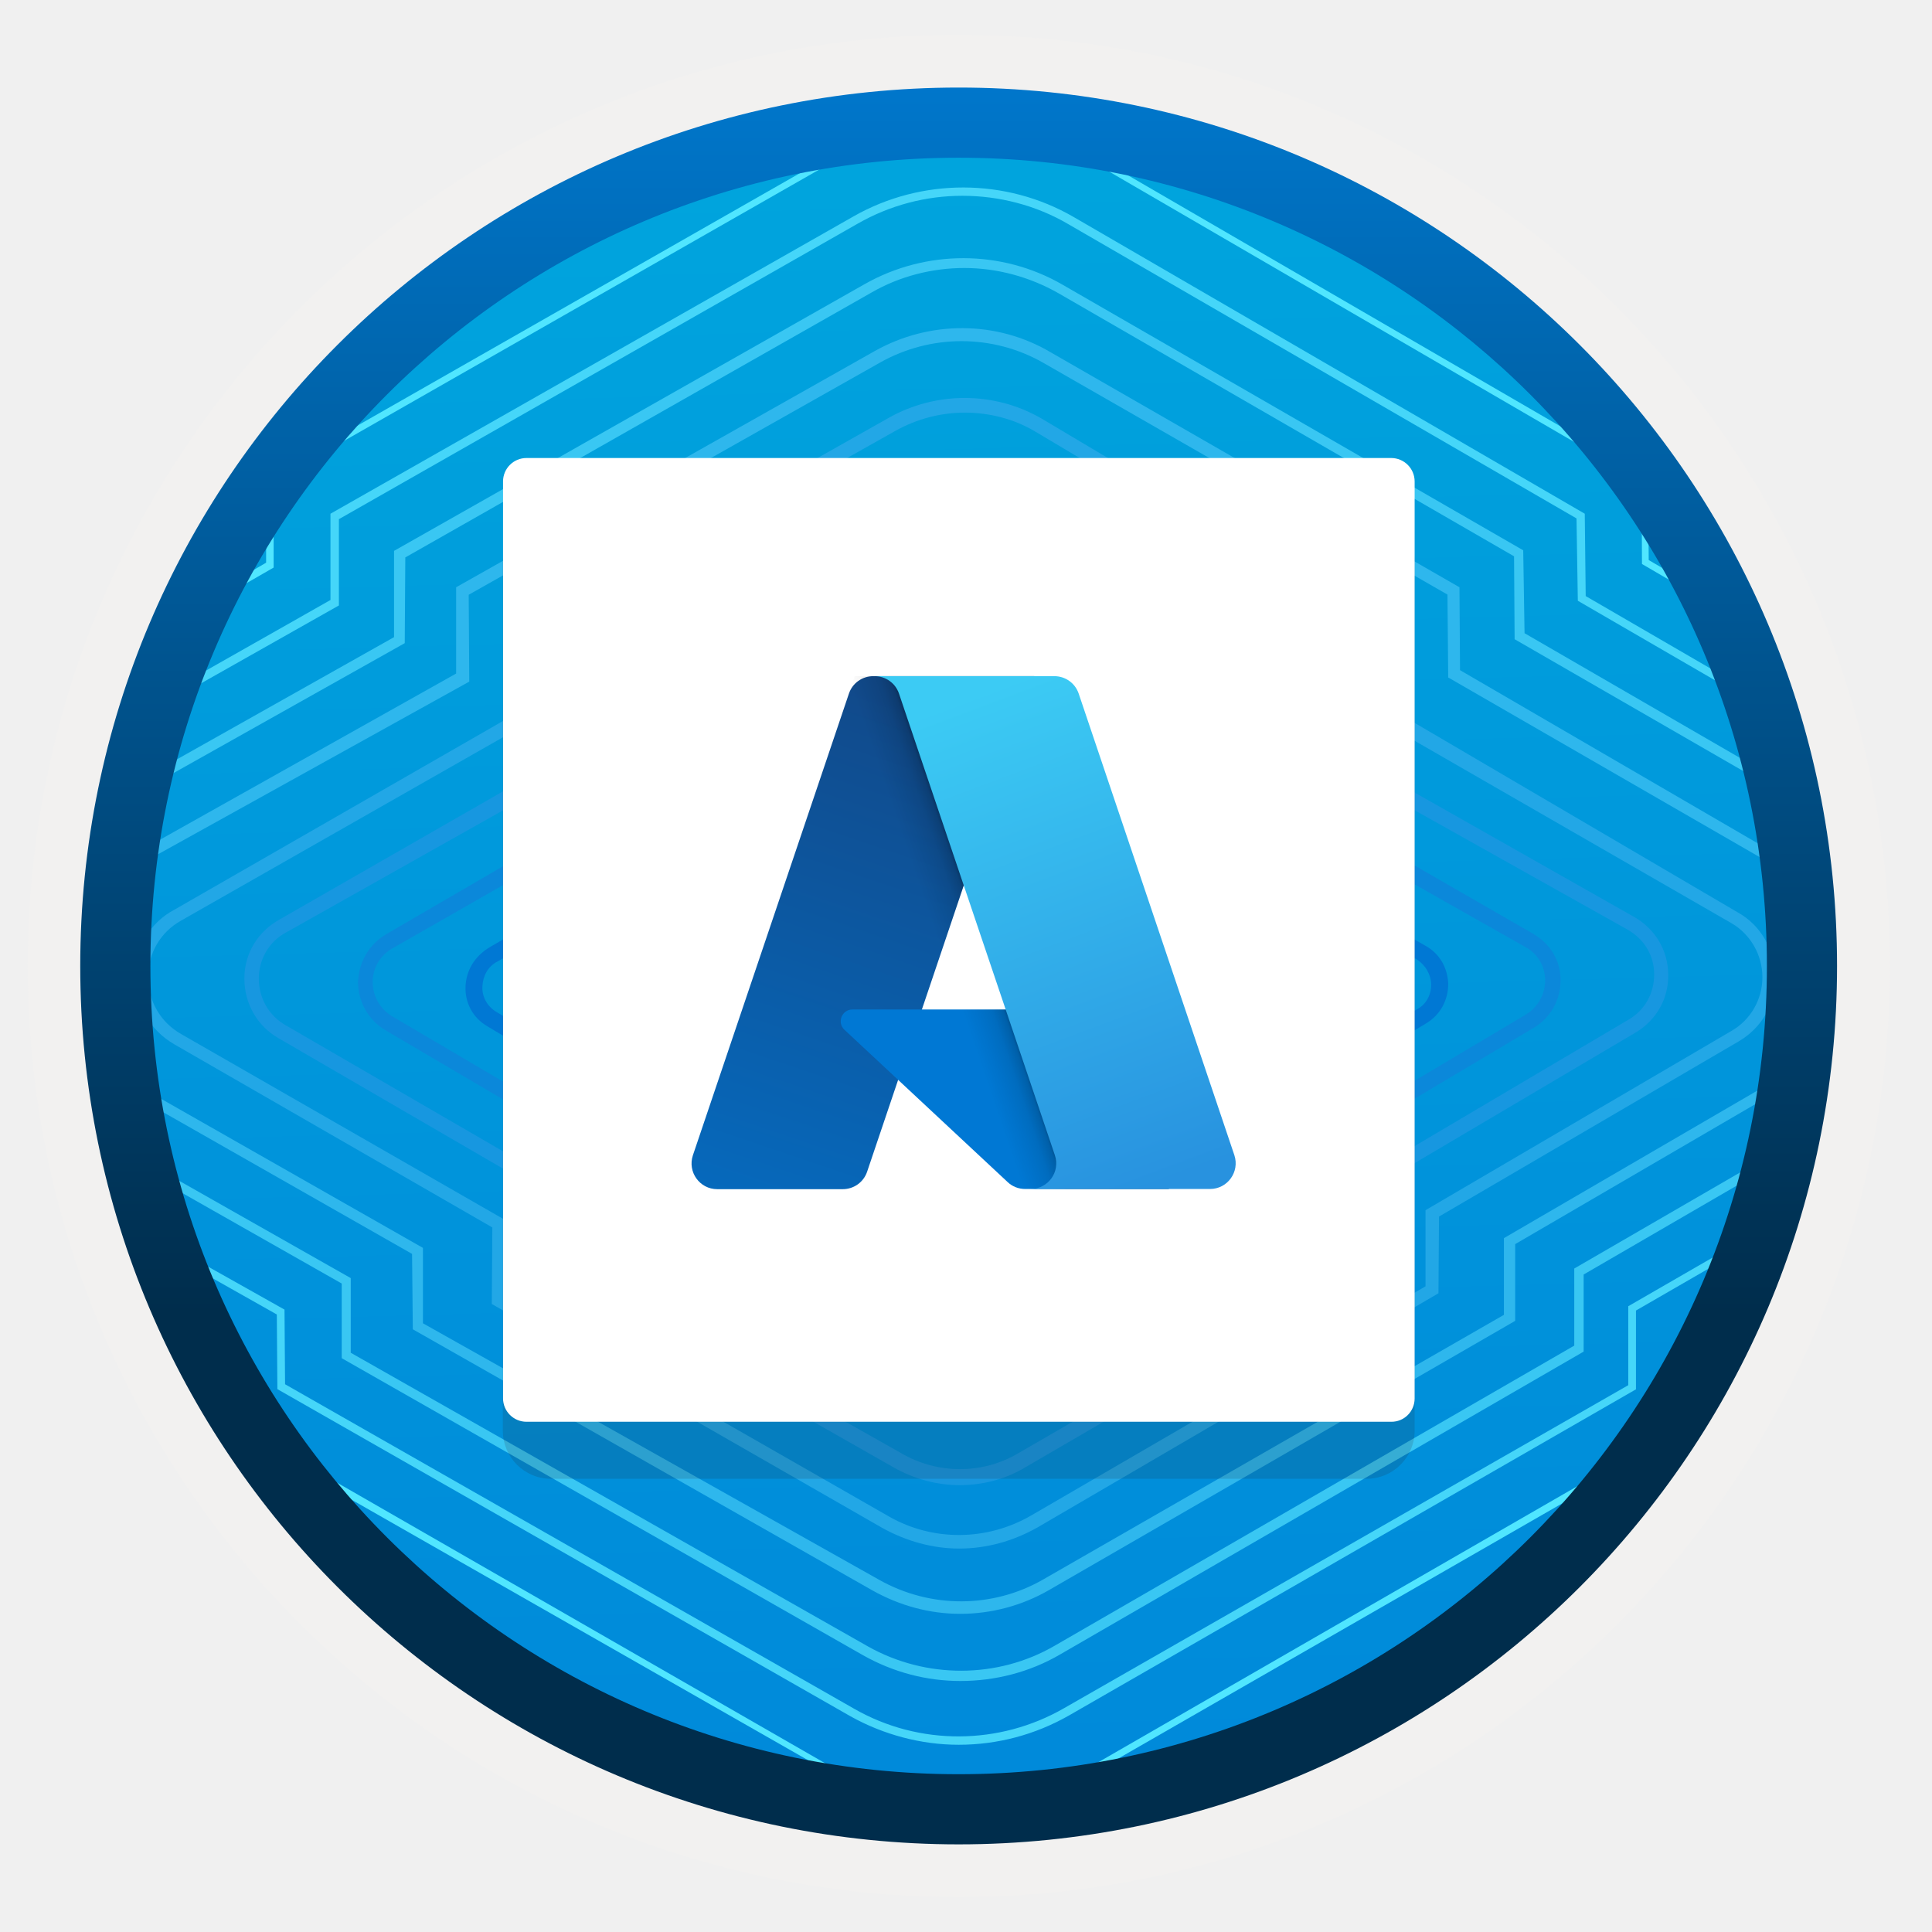
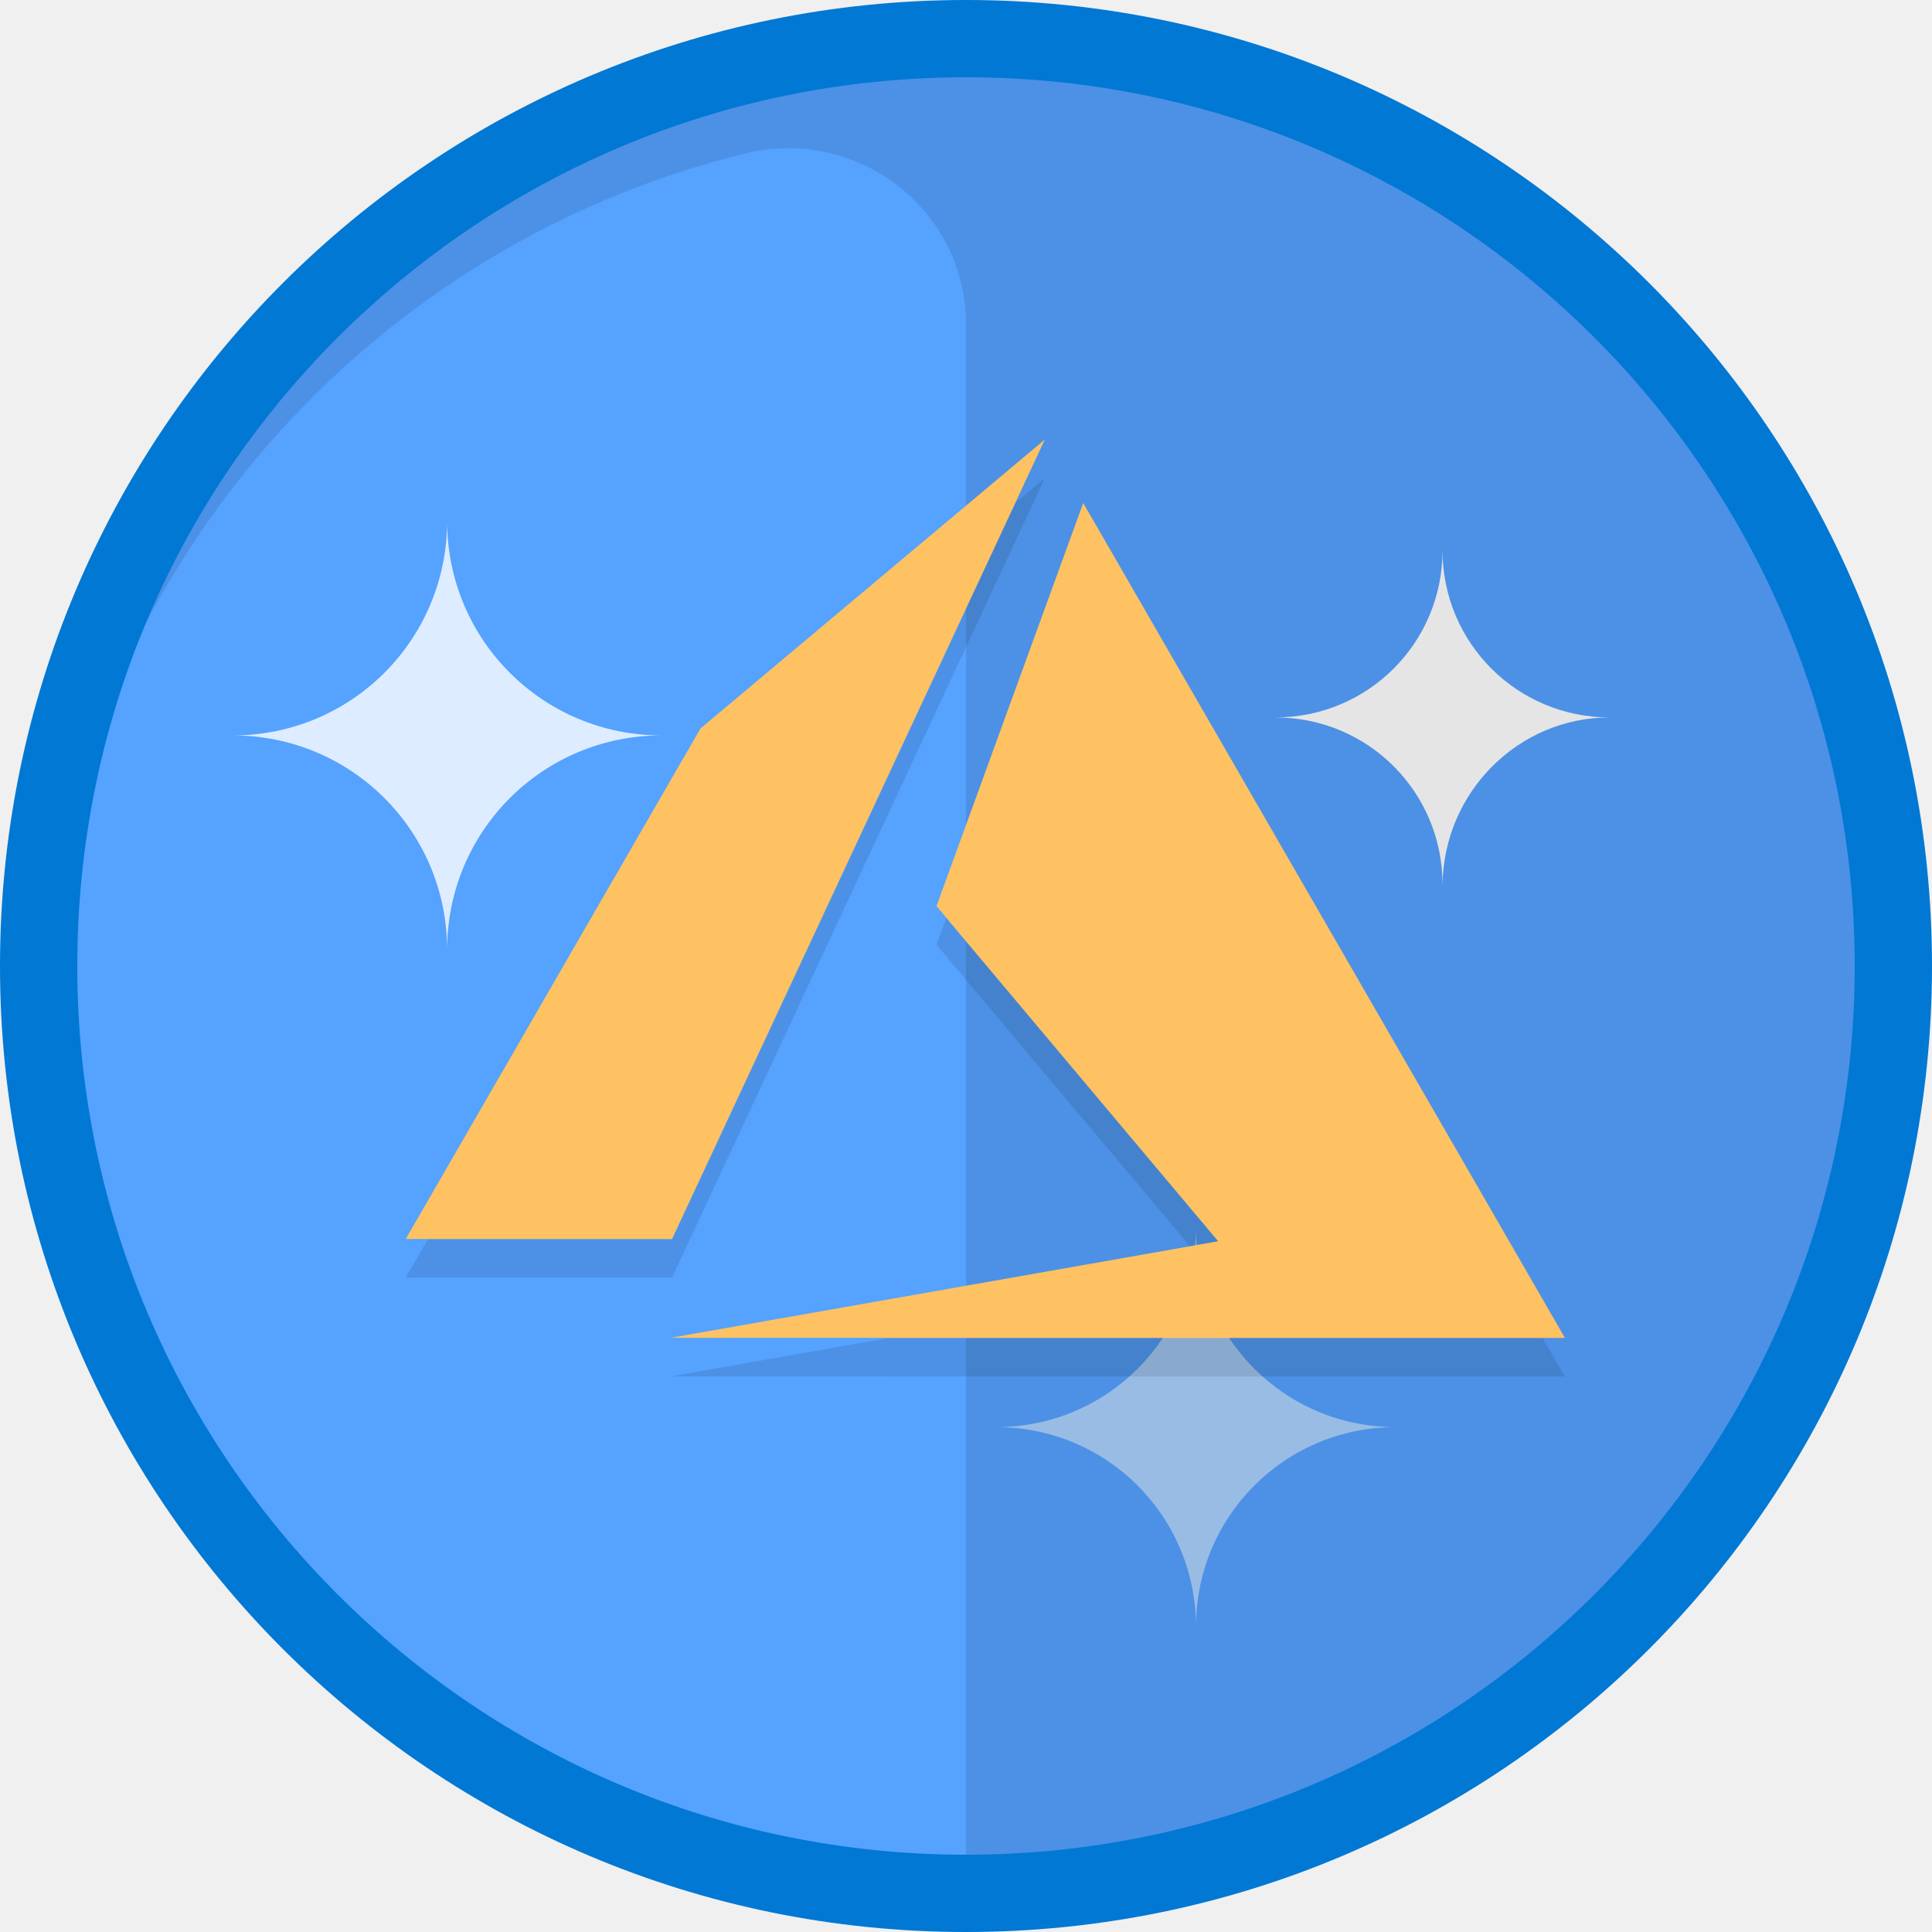
- <svg xmlns="http://www.w3.org/2000/svg" width="103" height="103" viewBox="0 0 103 103" fill="none">
-   <path d="M51.118 98.308C25.268 98.308 4.308 77.358 4.308 51.498C4.308 25.638 25.268 4.688 51.118 4.688C76.968 4.688 97.928 25.648 97.928 51.498C97.928 77.348 76.968 98.308 51.118 98.308Z" fill="url(#paint0_linear)" />
-   <path fill-rule="evenodd" clip-rule="evenodd" d="M97.018 51.498C97.018 76.848 76.468 97.398 51.118 97.398C25.768 97.398 5.218 76.848 5.218 51.498C5.218 26.148 25.768 5.598 51.118 5.598C76.468 5.598 97.018 26.148 97.018 51.498ZM51.118 1.858C78.538 1.858 100.758 24.078 100.758 51.498C100.758 78.918 78.528 101.138 51.118 101.138C23.698 101.138 1.478 78.908 1.478 51.498C1.478 24.078 23.698 1.858 51.118 1.858Z" fill="#F2F1F0" />
-   <path d="M50.778 70.528L50.528 70.428L51.308 70.848L51.058 70.708L50.778 70.528Z" fill="#22A7E6" />
-   <path d="M87.538 30.068L91.238 32.228C91.148 32.038 91.048 31.838 90.958 31.648L87.898 29.858L87.868 26.328C87.758 26.158 87.628 25.998 87.518 25.828L87.538 30.068Z" fill="#50E6FF" />
-   <path d="M89.748 73.698C89.858 73.508 89.968 73.318 90.078 73.118L90.088 71.928L90.948 71.428C91.038 71.248 91.128 71.078 91.208 70.898L89.758 71.728L89.748 73.698Z" fill="#50E6FF" />
-   <path d="M14.588 25.648L45.098 8.228C47.008 7.128 49.168 6.598 51.328 6.598C53.518 6.598 55.718 7.168 57.668 8.298L87.288 25.518C87.118 25.288 86.958 25.048 86.788 24.818L57.798 7.988C56.888 7.458 55.918 7.058 54.918 6.778C53.488 6.638 52.048 6.568 50.588 6.568C49.798 6.568 49.018 6.588 48.248 6.628C47.078 6.908 45.948 7.348 44.878 7.958L14.188 25.468V29.998L9.818 32.548C9.718 32.748 9.628 32.958 9.538 33.168L14.588 30.258V25.648V25.648Z" fill="#50E6FF" />
-   <path d="M57.498 94.558C53.678 96.748 48.898 96.788 45.078 94.628L12.948 76.158C13.118 76.428 13.298 76.688 13.478 76.948L44.948 94.908C46.688 95.888 48.618 96.418 50.578 96.528C50.588 96.528 50.598 96.528 50.608 96.528C51.368 96.528 52.118 96.508 52.868 96.468C54.558 96.258 56.218 95.728 57.728 94.838L86.698 78.188L86.978 78.018C87.158 77.768 87.338 77.518 87.518 77.258L57.498 94.558Z" fill="#50E6FF" />
-   <path d="M12.208 71.798L9.758 70.428C9.838 70.598 9.908 70.778 9.998 70.948L11.858 71.988V74.408C11.998 74.638 12.128 74.868 12.268 75.098L12.208 71.798Z" fill="#50E6FF" />
-   <path d="M86.808 69.638V73.848L56.728 91.068C53.288 93.048 49.008 93.088 45.538 91.098L15.198 73.798L15.168 69.818L7.908 65.738C7.978 65.938 8.038 66.128 8.108 66.328L14.758 70.078L14.788 74.058L45.338 91.498C47.108 92.488 49.128 93.018 51.108 93.018C53.168 93.018 55.178 92.488 56.988 91.458L87.218 74.068V69.868L93.018 66.518C93.088 66.328 93.148 66.138 93.218 65.938L86.808 69.638Z" fill="#45D6F9" />
-   <path d="M84.488 27.388L57.238 11.568C53.628 9.478 49.128 9.478 45.518 11.528L17.618 27.388V31.988L7.828 37.538C7.758 37.758 7.678 37.968 7.608 38.188L18.068 32.278V27.678L45.718 11.928C47.448 10.938 49.368 10.438 51.308 10.438C53.248 10.438 55.238 10.938 56.968 11.958L84.048 27.638L84.118 32.028L93.258 37.328C93.188 37.128 93.118 36.918 93.048 36.718L84.538 31.778L84.488 27.388Z" fill="#45D6F9" />
-   <path d="M21.578 34.288L21.608 29.718L46.458 15.598C47.977 14.718 49.718 14.288 51.407 14.288C53.138 14.288 54.877 14.748 56.438 15.638L80.718 29.658L80.748 34.078L94.567 42.048C94.517 41.818 94.457 41.588 94.407 41.358L81.278 33.758L81.207 29.338L56.648 15.178C53.398 13.298 49.358 13.298 46.097 15.148L21.008 29.368V33.968L6.618 42.068C6.568 42.308 6.518 42.538 6.468 42.778L21.578 34.288Z" fill="#39C7F3" />
-   <path d="M83.928 67.628V71.738L56.228 87.738C53.178 89.508 49.358 89.508 46.278 87.778L18.698 72.118V68.138L6.688 61.328C6.738 61.538 6.788 61.758 6.838 61.968L18.218 68.428V72.408L45.998 88.238C47.628 89.158 49.398 89.618 51.198 89.618C53.038 89.618 54.878 89.158 56.508 88.208L84.428 72.058V67.948L94.298 62.218C94.358 61.988 94.408 61.758 94.458 61.528L83.928 67.628Z" fill="#39C7F3" />
-   <path d="M25.018 36.338L24.988 31.708L46.938 19.318C48.278 18.568 49.768 18.188 51.258 18.188C52.778 18.188 54.298 18.578 55.648 19.358L77.168 31.698L77.208 36.118L95.308 46.558C95.278 46.318 95.248 46.078 95.218 45.838L77.838 35.728L77.808 31.308L56.008 18.778C53.128 17.078 49.558 17.078 46.648 18.708L24.318 31.308V35.908L5.928 46.228C5.898 46.478 5.858 46.728 5.838 46.978L25.018 36.338Z" fill="#2EB7ED" />
-   <path d="M22.008 70.868L46.528 84.798C47.978 85.608 49.568 86.038 51.198 86.038C52.828 86.038 54.488 85.608 55.948 84.758L80.778 70.418V66.328L95.118 57.968C95.148 57.738 95.178 57.498 95.208 57.258L80.178 66.008V70.098L55.628 84.198C52.928 85.758 49.598 85.758 46.878 84.228L22.548 70.548V66.528L5.948 57.078C5.978 57.308 6.008 57.548 6.038 57.778L21.968 66.848L22.008 70.868Z" fill="#2EB7ED" />
-   <path d="M92.638 48.638L74.308 37.888L74.278 33.468L55.518 22.308C53.008 20.858 49.888 20.858 47.378 22.278L27.838 33.298L27.808 37.868L9.298 48.498C7.998 49.178 7.208 50.518 7.208 52.058C7.208 53.588 7.998 54.928 9.298 55.678L26.248 65.438L26.218 69.518L47.038 81.458C48.318 82.168 49.728 82.558 51.138 82.558C52.588 82.558 54.008 82.168 55.318 81.428L76.688 68.948L76.718 64.858L92.678 55.528C93.928 54.808 94.678 53.498 94.648 52.068C94.608 50.638 93.888 49.328 92.638 48.638ZM92.298 54.968L75.998 64.518V68.578L54.968 80.798C52.598 82.168 49.728 82.168 47.428 80.868L26.928 69.138L26.958 65.058L9.658 55.128C8.548 54.498 7.898 53.358 7.898 52.088C7.898 50.818 8.548 49.698 9.658 49.078L28.548 38.318L28.578 33.748L47.758 22.958C48.888 22.328 50.168 21.998 51.438 21.998C52.708 21.998 54.028 22.318 55.158 22.988L73.528 33.928L73.498 38.388L92.328 49.228C93.328 49.818 93.958 50.918 93.958 52.098C93.958 53.288 93.328 54.378 92.298 54.968Z" fill="#22A7E6" />
-   <path d="M87.128 48.888L70.928 39.708L70.958 35.208L54.598 25.938C52.488 24.698 49.798 24.698 47.638 25.898L30.898 35.278V39.848L14.908 49.018C13.738 49.668 13.028 50.838 13.028 52.168C13.028 53.498 13.708 54.698 14.848 55.348L29.238 63.708V67.758L47.618 78.218C48.718 78.848 49.958 79.178 51.158 79.178C52.398 79.178 53.638 78.858 54.728 78.188L73.338 67.358V63.238L87.198 55.048C88.298 54.388 88.958 53.258 88.938 51.958C88.928 50.648 88.228 49.518 87.128 48.888ZM86.808 54.368L72.578 62.778V66.898L54.298 77.468C52.388 78.608 49.978 78.608 48.038 77.468L30.038 67.298V63.248L15.228 54.658C14.318 54.138 13.798 53.198 13.798 52.168C13.798 51.138 14.348 50.188 15.258 49.708L31.818 40.388L31.778 35.788L48.058 26.688C49.018 26.158 50.038 25.908 51.098 25.908C52.158 25.908 53.218 26.188 54.178 26.718L70.118 35.708L70.088 40.208L86.748 49.548C87.658 50.058 88.188 50.938 88.188 51.948C88.188 52.958 87.688 53.868 86.808 54.368Z" fill="#1797E0" />
-   <path d="M81.728 49.778L67.618 41.648L67.648 37.118L54.018 29.508C52.248 28.518 50.018 28.518 48.248 29.508L34.298 37.258V41.828L20.568 49.818C19.668 50.358 19.128 51.298 19.088 52.348C19.088 53.398 19.628 54.368 20.538 54.918L31.668 61.468V65.238L48.138 74.958C49.058 75.488 50.088 75.768 51.108 75.768C52.168 75.768 53.198 75.488 54.118 74.958L70.818 65.158V61.308L81.778 54.788C82.668 54.258 83.198 53.308 83.198 52.268C83.208 51.218 82.648 50.308 81.728 49.778ZM81.368 54.078L70.018 60.828V64.678L53.618 74.138C52.098 75.018 50.188 75.018 48.628 74.108L32.448 64.748V60.978L20.918 54.188C20.258 53.798 19.868 53.098 19.868 52.348C19.868 51.598 20.288 50.898 20.958 50.538L35.248 42.368V37.798L48.708 30.328C49.448 29.898 50.298 29.698 51.118 29.698C51.968 29.698 52.818 29.908 53.558 30.328L66.728 37.688L66.658 42.188L81.338 50.498C81.988 50.848 82.378 51.538 82.378 52.268C82.378 52.998 81.988 53.698 81.368 54.078Z" fill="#0B88DA" />
-   <path d="M75.988 50.418L64.168 43.648L64.198 39.118L53.368 33.098C51.958 32.308 50.258 32.308 48.808 33.088L37.658 39.218L37.628 43.788L26.108 50.498C25.318 50.968 24.848 51.728 24.818 52.608C24.788 53.488 25.228 54.278 25.988 54.718L34.638 59.878L34.658 63.498L48.508 71.908C49.258 72.368 50.098 72.578 50.948 72.578C51.798 72.578 52.648 72.368 53.388 71.908L67.318 63.568L67.348 59.788L76.048 54.548C76.778 54.108 77.208 53.328 77.208 52.458C77.178 51.578 76.738 50.828 75.988 50.418ZM75.578 53.788L66.438 59.288V63.068L52.828 71.018C51.658 71.688 50.208 71.688 49.038 71.018L35.568 62.968L35.478 59.328L26.448 53.938C25.978 53.648 25.688 53.148 25.718 52.588C25.748 52.028 26.008 51.528 26.508 51.268L38.678 44.368V39.838L49.298 33.998C49.858 33.678 50.468 33.538 51.068 33.538C51.668 33.538 52.308 33.678 52.838 33.998L63.138 39.728L63.108 44.228L75.548 51.158C75.988 51.458 76.278 51.918 76.298 52.468C76.308 53.038 76.038 53.528 75.578 53.788Z" fill="#0078D4" />
-   <path opacity="0.15" d="M75.418 76.278V29.998C75.418 28.588 74.268 27.438 72.858 27.438H29.368C27.958 27.438 26.808 28.588 26.808 29.998V76.278C26.808 77.688 27.958 78.838 29.368 78.838H72.858C74.268 78.838 75.418 77.688 75.418 76.278Z" fill="#1F1D20" />
-   <path d="M75.418 74.558V25.668C75.418 24.978 74.858 24.418 74.168 24.418H28.068C27.378 24.418 26.818 24.978 26.818 25.668V74.548C26.818 75.238 27.378 75.798 28.068 75.798H74.168C74.858 75.808 75.418 75.248 75.418 74.558Z" fill="white" />
-   <path fill-rule="evenodd" clip-rule="evenodd" d="M94.198 51.498C94.198 75.298 74.908 94.588 51.108 94.588C27.308 94.588 8.018 75.298 8.018 51.498C8.018 27.698 27.308 8.408 51.108 8.408C74.908 8.408 94.198 27.698 94.198 51.498ZM51.108 4.668C76.968 4.668 97.938 25.638 97.938 51.498C97.938 77.358 76.968 98.328 51.108 98.328C25.248 98.328 4.278 77.358 4.278 51.498C4.278 25.638 25.238 4.668 51.108 4.668Z" fill="url(#paint1_linear)" />
-   <path d="M45.258 36.978C45.448 36.418 45.968 36.048 46.558 36.048H55.148L46.228 62.468C46.038 63.028 45.518 63.398 44.928 63.398H38.238C37.298 63.398 36.648 62.478 36.938 61.598L45.258 36.978Z" fill="url(#paint2_linear)" />
-   <path d="M58.988 53.818H45.448C44.878 53.818 44.608 54.518 45.018 54.898L53.718 63.018C53.968 63.258 54.308 63.388 54.648 63.388H62.318L58.988 53.818Z" fill="#0078D4" />
-   <path d="M55.138 36.048H45.568L36.338 63.398H45.908L47.878 57.578L54.118 63.388H62.318L58.988 53.818H49.138L55.138 36.048Z" fill="url(#paint3_linear)" />
-   <path d="M57.508 36.978C57.318 36.418 56.798 36.048 56.208 36.048H46.588H46.628C47.218 36.048 47.738 36.418 47.928 36.978L56.238 61.588C56.538 62.478 55.878 63.388 54.938 63.388H54.788H64.508C65.448 63.388 66.098 62.468 65.808 61.588L57.508 36.978Z" fill="url(#paint4_linear)" />
+ <svg xmlns="http://www.w3.org/2000/svg" xmlns:xlink="http://www.w3.org/1999/xlink" width="100px" height="100px" viewBox="0 0 100 100" version="1.1">
  <defs>
-     <linearGradient id="paint0_linear" x1="49.347" y1="-13.296" x2="53.33" y2="132.473" gradientUnits="userSpaceOnUse">
-       <stop stop-color="#00ABDE" />
-       <stop offset="1" stop-color="#007ED8" />
-     </linearGradient>
-     <linearGradient id="paint1_linear" x1="51.111" y1="-1.994" x2="51.111" y2="99.77" gradientUnits="userSpaceOnUse">
-       <stop stop-color="#007ED8" />
-       <stop offset="0.707" stop-color="#002D4C" />
-     </linearGradient>
-     <linearGradient id="paint2_linear" x1="49.681" y1="38.071" x2="40.762" y2="64.421" gradientUnits="userSpaceOnUse">
-       <stop stop-color="#114A8B" />
-       <stop offset="1" stop-color="#0669BC" />
-     </linearGradient>
-     <linearGradient id="paint3_linear" x1="52.403" y1="50.244" x2="50.288" y2="50.965" gradientUnits="userSpaceOnUse">
-       <stop stop-opacity="0.3" />
-       <stop offset="0.071" stop-opacity="0.2" />
-       <stop offset="0.321" stop-opacity="0.1" />
-       <stop offset="0.623" stop-opacity="0.05" />
-       <stop offset="1" stop-opacity="0" />
-     </linearGradient>
-     <linearGradient id="paint4_linear" x1="51.317" y1="37.303" x2="61.108" y2="63.387" gradientUnits="userSpaceOnUse">
-       <stop stop-color="#3CCBF4" />
-       <stop offset="1" stop-color="#2892DF" />
-     </linearGradient>
+     <rect id="path-1" x="0" y="0" width="96" height="96" rx="48" />
+     <filter x="-6.7%" y="-8.5%" width="113.3%" height="117.0%" filterUnits="objectBoundingBox" id="filter-3">
+       <feOffset dx="0" dy="2" in="SourceAlpha" result="shadowOffsetOuter1" />
+       <feColorMatrix values="0 0 0 0 0   0 0 0 0 0   0 0 0 0 0  0 0 0 0.101 0" type="matrix" in="shadowOffsetOuter1" result="shadowMatrixOuter1" />
+       <feMerge>
+         <feMergeNode in="shadowMatrixOuter1" />
+         <feMergeNode in="SourceGraphic" />
+       </feMerge>
+     </filter>
  </defs>
+   <g id="Badges" stroke="none" stroke-width="1" fill="none" fill-rule="evenodd">
+     <g id="Azure-SFA-Generalist-1" transform="translate(-50, -660)">
+       <g id="Azure-SFA-Generalist/introduction-to-azure" transform="translate(50, 660)">
+         <g id="Mask" transform="translate(2, 2)">
+           <mask id="mask-2" fill="white">
+             <use xlink:href="#path-1" />
+           </mask>
+           <use id="BG" fill="#55A2FF" xlink:href="#path-1" />
+           <g id="Group-2" mask="url(#mask-2)" fill="#FFFFFF">
+             <g transform="translate(10, 24)" id="Path">
+               <path d="M49.903,58.204 C49.903,52.48 45.291,47.868 39.566,47.868 C45.291,47.868 49.903,43.256 49.903,37.532 C49.903,43.256 54.515,47.868 60.239,47.868 C54.515,47.868 49.903,52.48 49.903,58.204 Z" opacity="0.5" />
+               <path d="M22.242,12.066 C16.096,12.066 11.143,7.114 11.143,0.968 C11.143,7.114 6.191,12.066 0.045,12.066 C6.191,12.066 11.143,17.019 11.143,23.165 C11.143,17.019 16.096,12.066 22.242,12.066 Z" opacity="0.8" />
+               <path d="M71.313,11.134 C66.524,11.134 62.665,7.275 62.665,2.485 C62.665,7.275 58.806,11.134 54.016,11.134 C58.806,11.134 62.665,14.993 62.665,19.782 C62.732,14.993 66.591,11.134 71.313,11.134 Z" />
+             </g>
+           </g>
+           <path d="M50.565,0.067 C22.892,-1.373 0,20.652 0,48.001 C0,48.774 0.08,49.524 0.117,50.287 C1.134,28.746 16.313,10.901 36.572,5.943 C42.376,4.524 48.001,8.837 48.001,14.812 L48.001,96.002 C75.375,96.002 97.398,73.076 95.931,45.391 C94.648,21.164 74.792,1.329 50.565,0.067" id="Fill-8" fill="#000000" opacity="0.103" mask="url(#mask-2)" />
+           <g id="Azure-black" filter="url(#filter-3)" mask="url(#mask-2)" fill="#FFC262">
+             <g transform="translate(19, 20.5625)" id="Path">
+               <polygon points="13.706 46.683 60 46.688 35.067 3.473 27.473 24.337 42.056 41.686" />
+               <polygon points="33.08 0.188 15.258 15.141 0 41.569 13.762 41.569 13.762 41.611" />
+             </g>
+           </g>
+         </g>
+         <g id="Azure-Border" stroke="#0078D4" stroke-width="4">
+           <rect x="2" y="2" width="96" height="96" rx="48" />
+         </g>
+       </g>
+     </g>
+   </g>
</svg>
